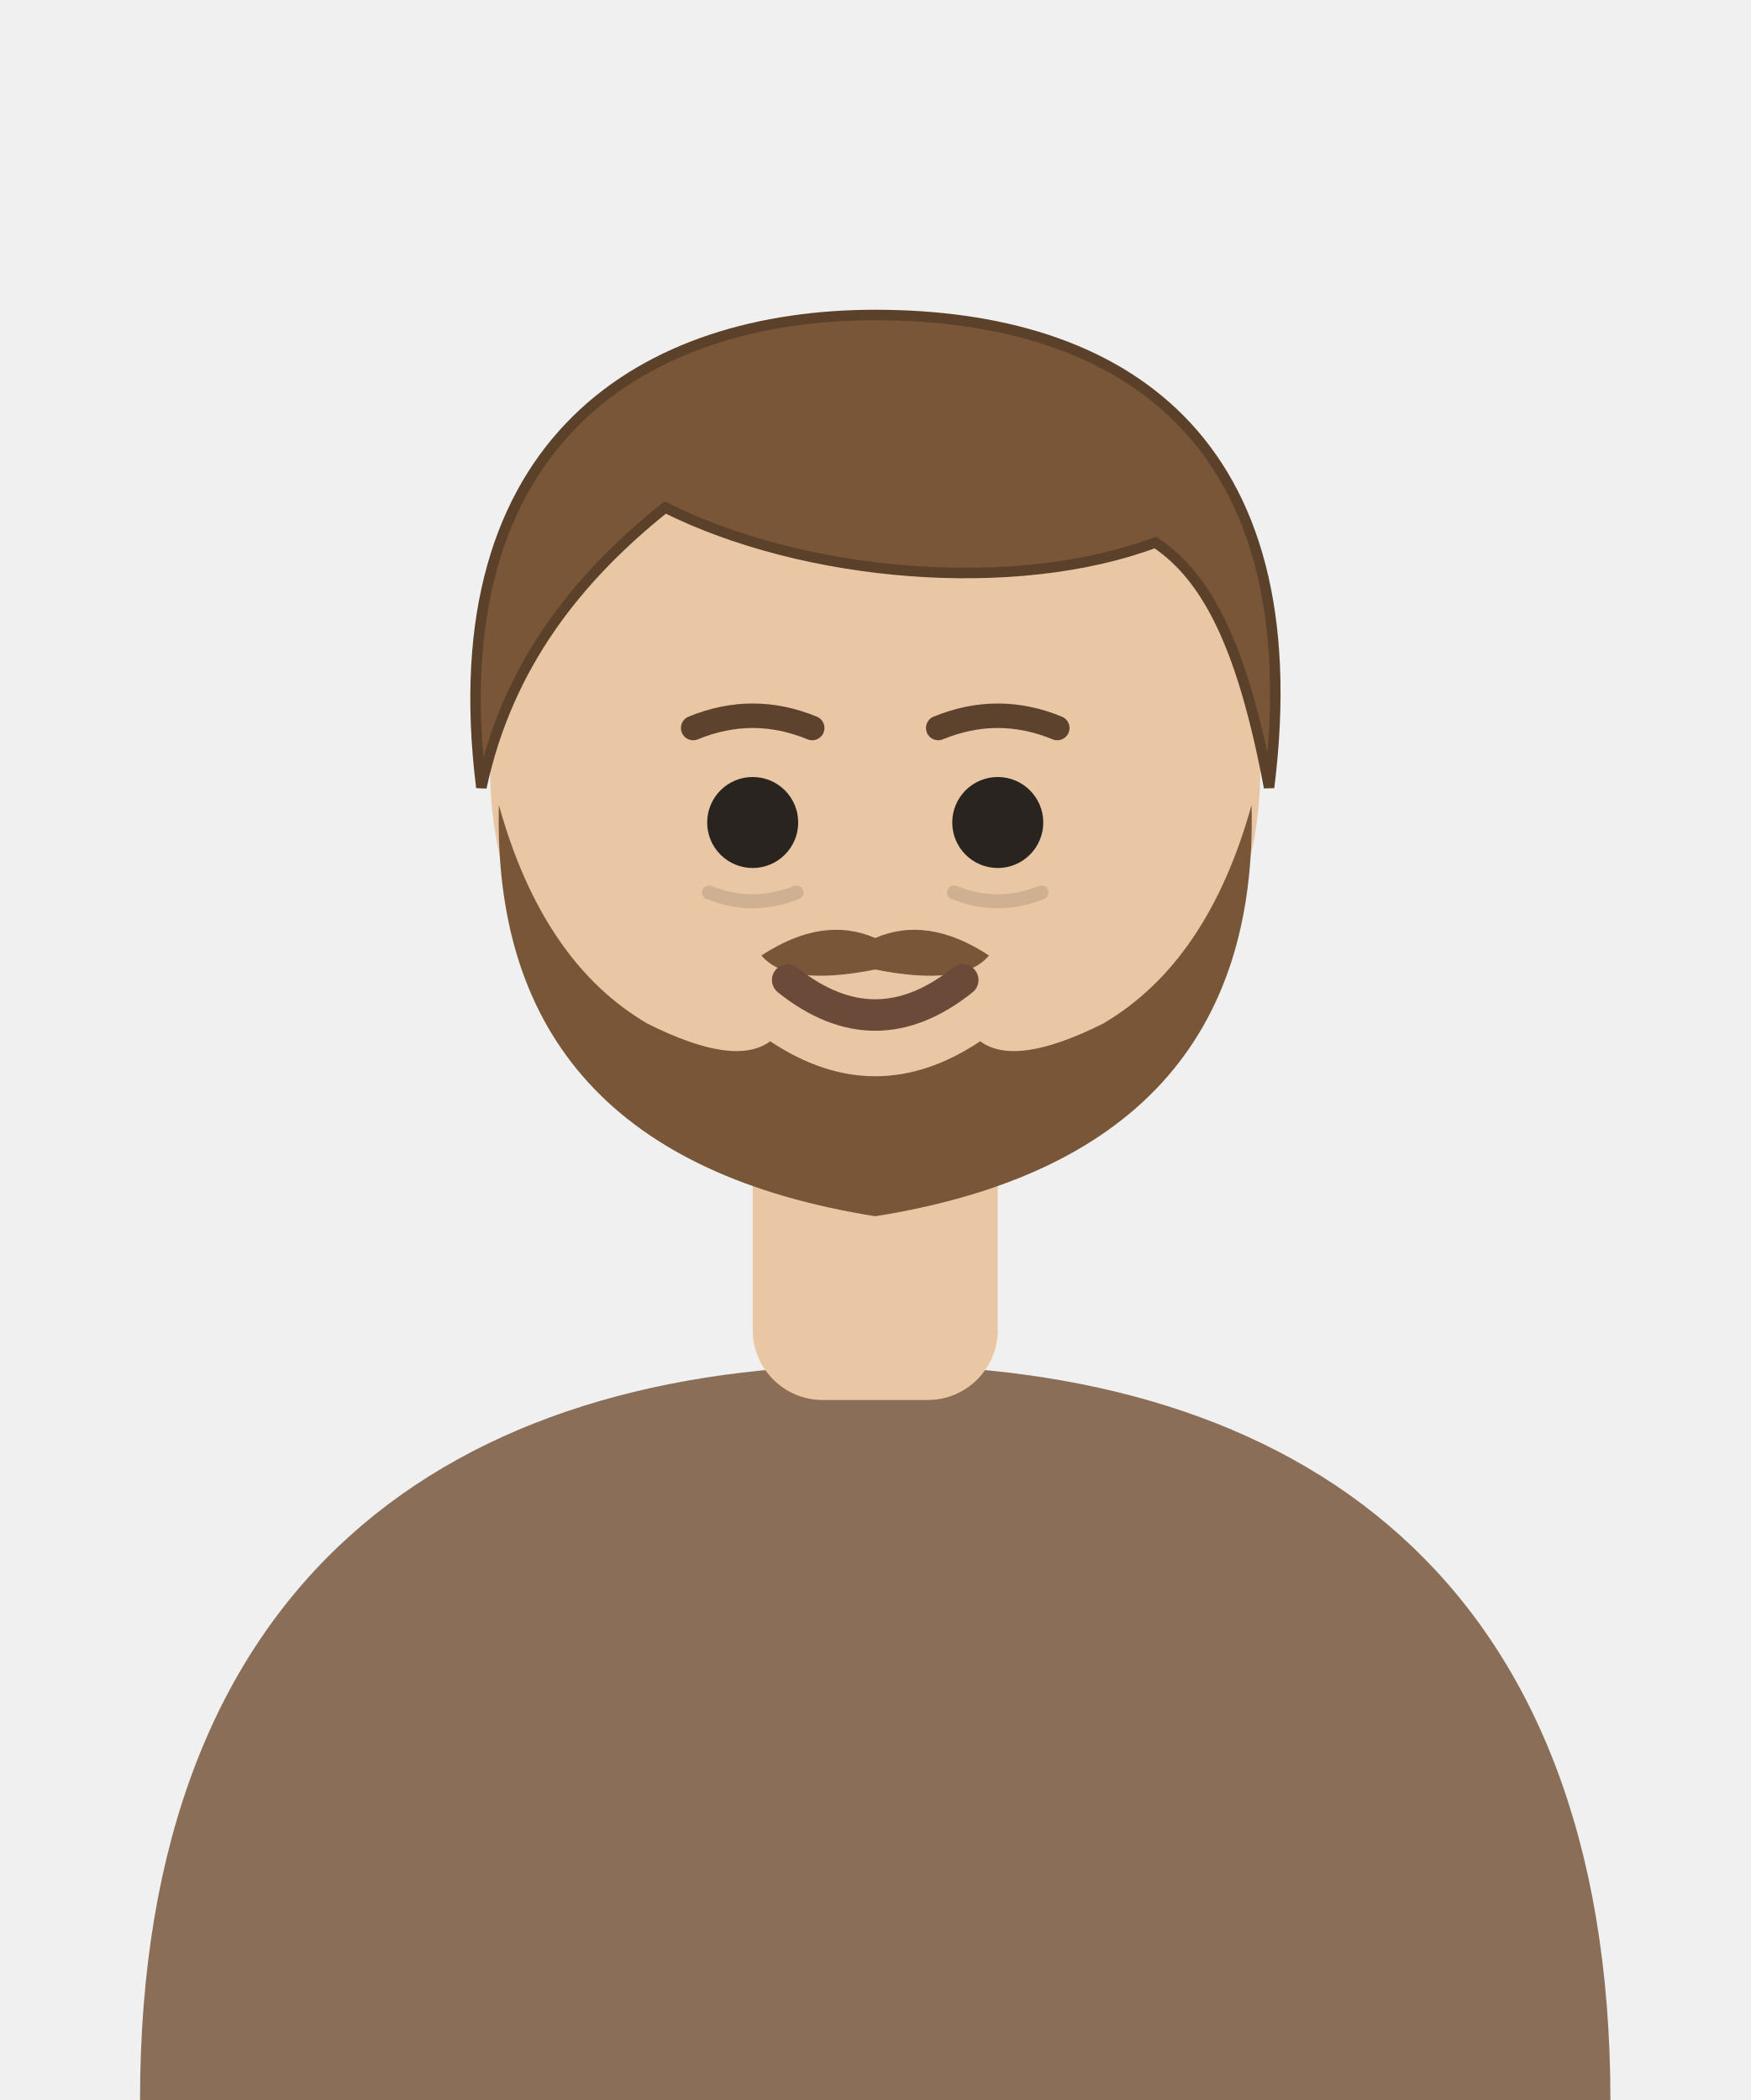
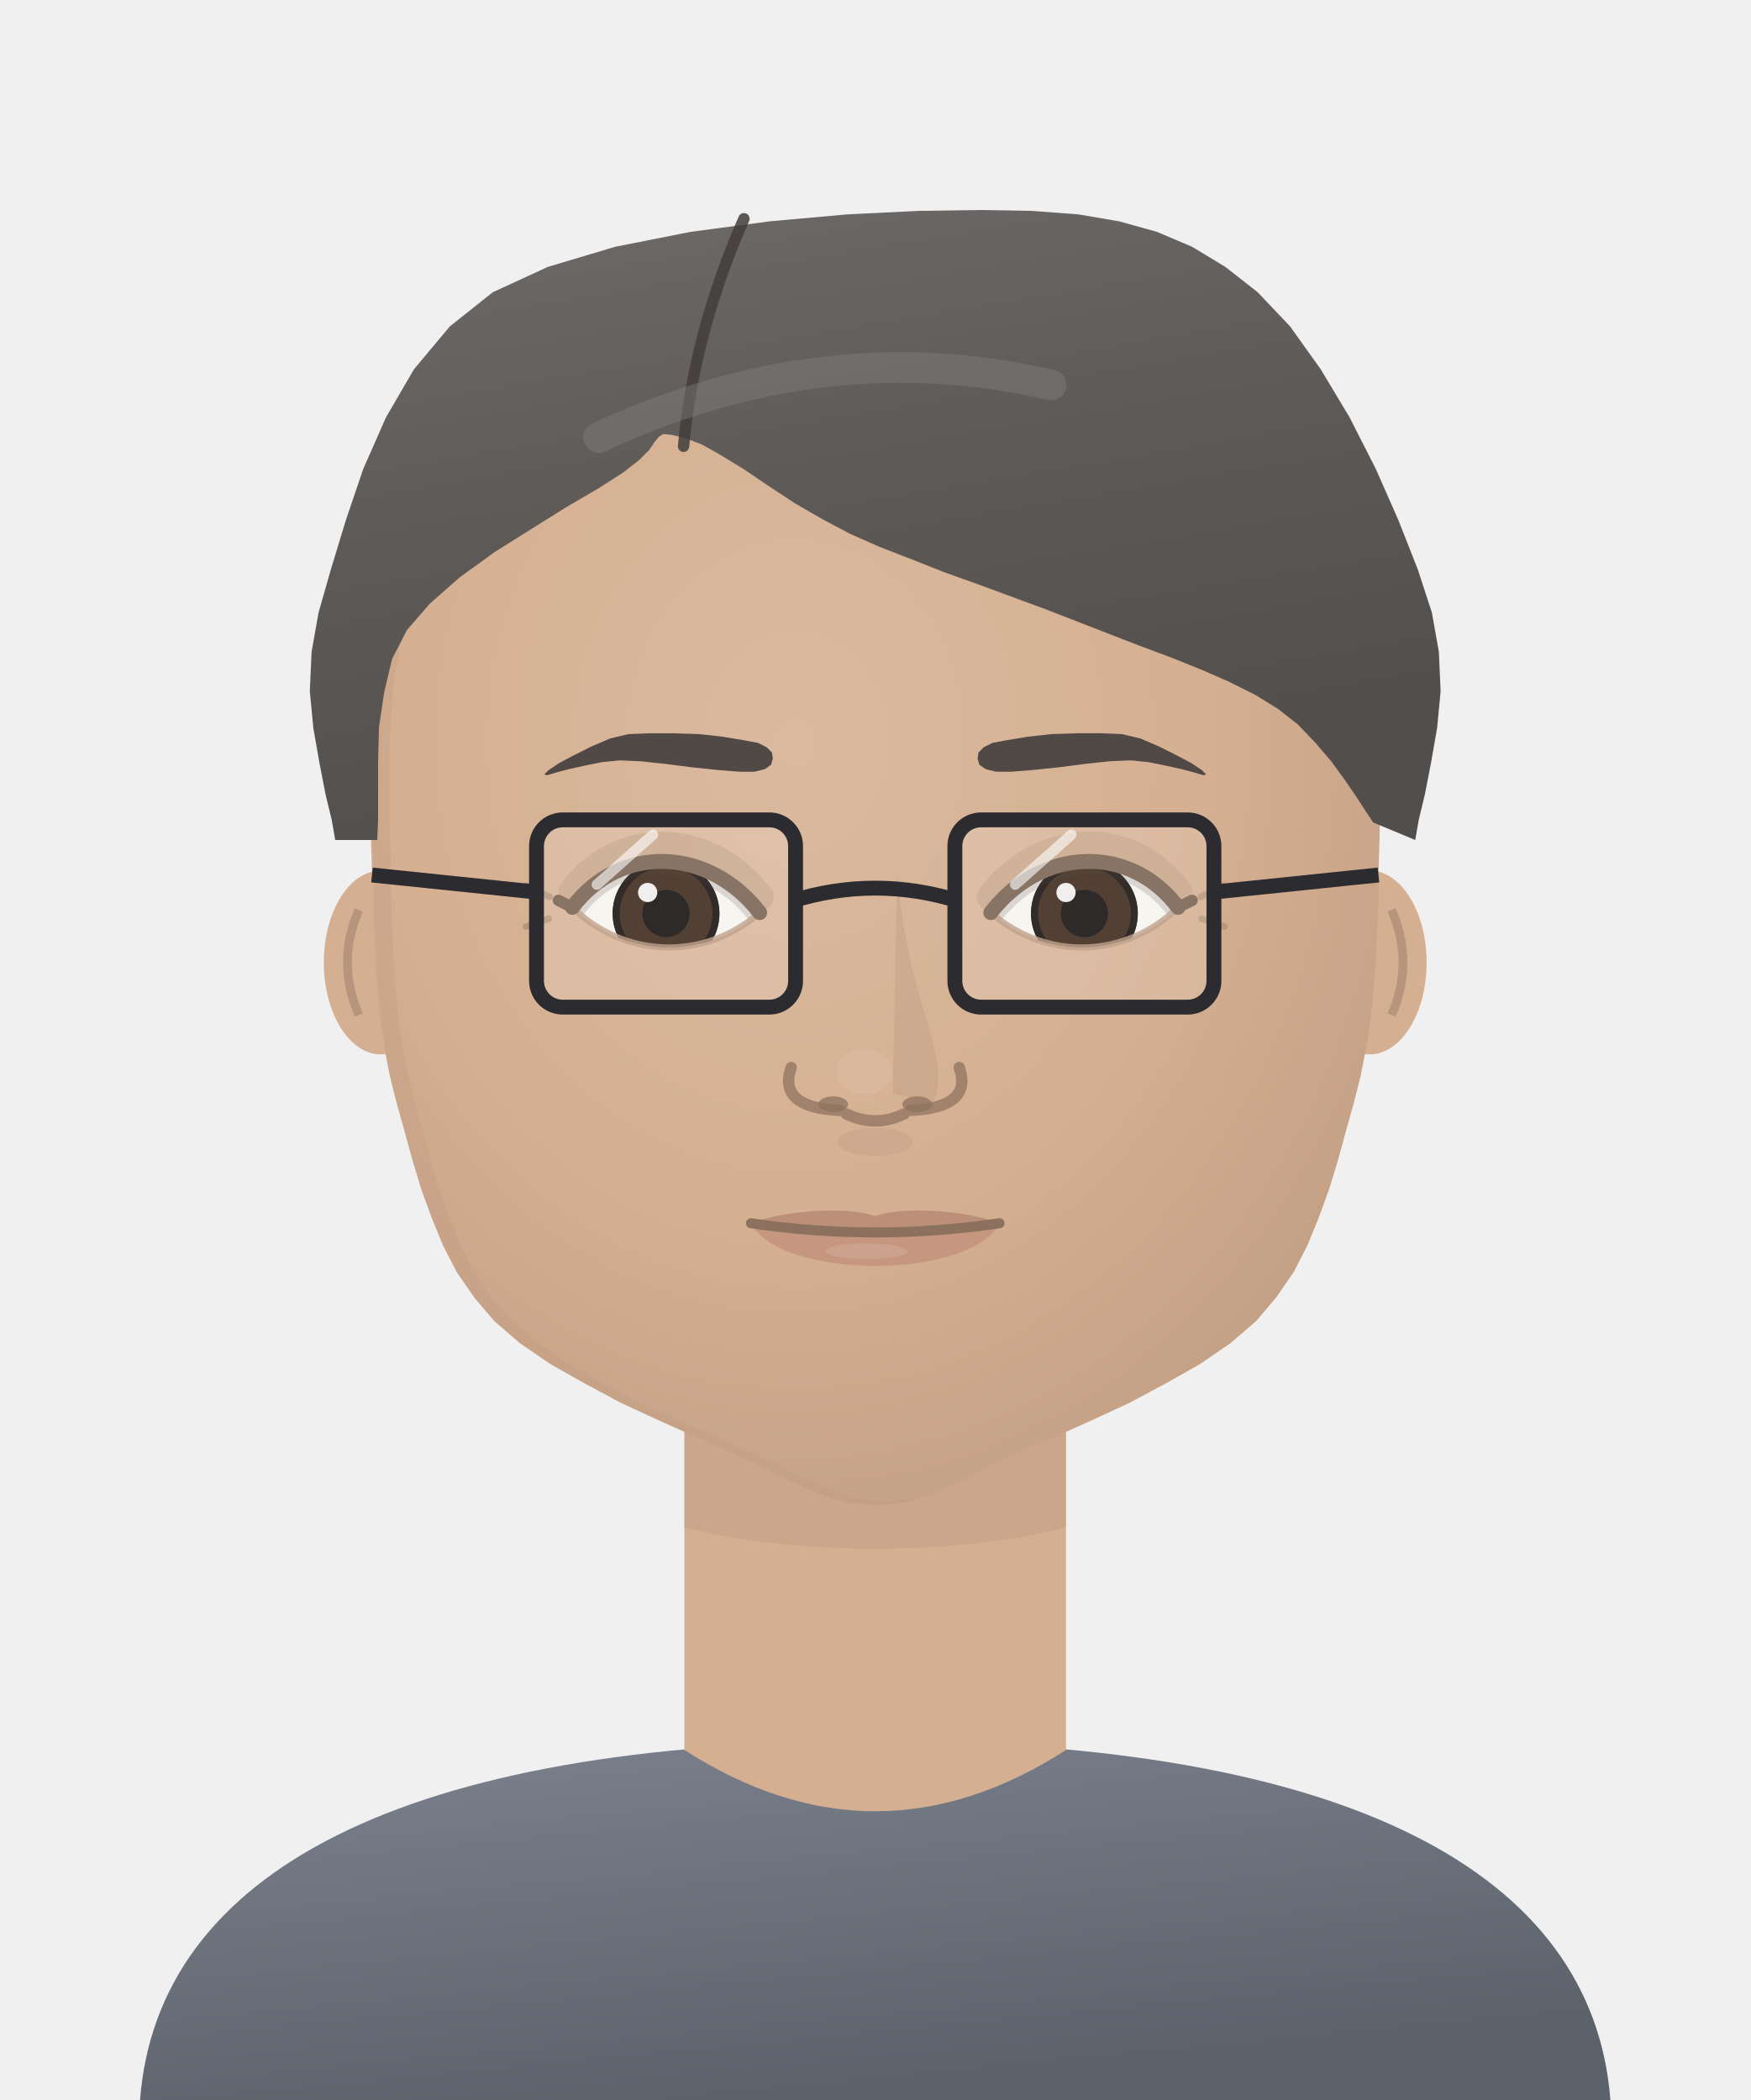
- <svg xmlns="http://www.w3.org/2000/svg" width="400" height="480" viewBox="0 0 100 120" overflow="visible">
-   <g class="p-root">
-     <path d="M8 120 C8 90 26 78 50 78 C74 78 92 90 92 120 Z" fill="#8A6E57" />
-     <rect x="43" y="60" width="14" height="20" rx="4" fill="#E9C7A5" />
-     <g class="p-head">
-       <circle cx="50" cy="44" r="22" fill="#E9C7A5" />
-       <g stroke="#5C412A" stroke-width="0.6">
-         <path d="M27.5 45 C25 25 37 18 50 18 C64 18 75 25 72.5 45 C71 37 69 33 66 31 C58 34 46 33 38 29 C33 33 29 38 27.5 45 Z" fill="#7A5638" />
+ <svg xmlns="http://www.w3.org/2000/svg" width="400" height="480" viewBox="0 0 200 240" role="img" aria-label="person">
+   <defs>
+     <radialGradient id="avs19g" cx="0.42" cy="0.36" r="0.75">
+       <stop offset="0" stop-color="#dbba9f" />
+       <stop offset="0.55" stop-color="#d5af91" />
+       <stop offset="1" stop-color="#bf9c82" />
+     </radialGradient>
+     <linearGradient id="avs19h" x1="0" y1="0" x2="0.3" y2="1">
+       <stop offset="0" stop-color="#6e6b6a" />
+       <stop offset="0.5" stop-color="#5d5a58" />
+       <stop offset="1" stop-color="#514e4c" />
+     </linearGradient>
+     <linearGradient id="avs19s" x1="0" y1="0" x2="0.4" y2="1">
+       <stop offset="0" stop-color="#7c838e" />
+       <stop offset="1" stop-color="#5c626c" />
+     </linearGradient>
+     <linearGradient id="avs19c" x1="0" y1="0" x2="0.5" y2="1">
+       <stop offset="0" stop-color="#47617c" />
+       <stop offset="1" stop-color="#2a3d52" />
+     </linearGradient>
+   </defs>
+   <g class="p-bounce" transform="translate(0 0.0)">
+     <g class="p-back" transform="translate(0 0.0) rotate(0.0 100 165)" />
+     <path d="M16 240 C18 214 46 199 100 199 C154 199 182 214 184 240Z" fill="url(#avs19s)" />
+     <clipPath id="avs19n">
+       <path d="M78.2 150 L78.2 200 Q100 214 121.8 200 L121.8 150Z" />
+     </clipPath>
+     <path d="M78.2 150 L78.2 200 Q100 214 121.8 200 L121.8 150Z" fill="#d5af91" />
+     <g clip-path="url(#avs19n)">
+       <ellipse cx="100" cy="166" rx="34.8" ry="11" fill="#bf9c82" opacity="0.45" />
+     </g>
+     <g class="p-head" transform="translate(0 0.0) rotate(0.0 100 165)">
+       <ellipse cx="43.5" cy="110" rx="6.5" ry="10.5" fill="#d5af91" />
+       <path d="M41.0 104 q-2.6 6 0 12" fill="none" stroke="#b6957c" stroke-width="1" />
+       <ellipse cx="156.5" cy="110" rx="6.5" ry="10.5" fill="#d5af91" />
+       <path d="M159.0 104 q2.6 6 0 12" fill="none" stroke="#b6957c" stroke-width="1" />
+       <clipPath id="avs19hd">
+         <path d="M100.0 36.0L105.5 36.1L111.3 36.5L117.3 37.0L123.1 37.9L128.8 39.0L134.0 40.4L138.7 42.0L142.6 44.0L145.7 46.4L148.2 49.1L150.2 52.3L151.8 55.6L153.0 59.2L154.0 62.8L154.9 66.4L155.8 70.0L156.6 73.6L157.2 77.3L157.5 81.1L157.7 85.0L157.7 88.9L157.7 92.7L157.6 96.4L157.5 100.0L157.5 103.4L157.3 106.8L157.2 110.1L156.9 113.3L156.6 116.5L156.1 119.7L155.5 122.8L154.7 126.0L153.8 129.2L152.9 132.5L151.9 135.8L150.7 139.1L149.4 142.3L147.8 145.4L145.8 148.3L143.5 151.0L140.6 153.5L137.1 155.9L133.2 158.1L129.1 160.3L125.0 162.2L121.0 164.0L117.4 165.6L114.3 167.0L111.8 168.2L109.7 169.3L107.8 170.1L106.2 170.8L104.7 171.3L103.2 171.7L101.7 171.9L100.0 172.0L98.3 171.9L96.8 171.7L95.3 171.3L93.8 170.8L92.2 170.1L90.3 169.3L88.2 168.2L85.7 167.0L82.6 165.6L79.0 164.0L75.0 162.2L70.9 160.3L66.8 158.1L62.9 155.9L59.4 153.5L56.5 151.0L54.2 148.3L52.2 145.4L50.6 142.3L49.3 139.1L48.1 135.8L47.1 132.5L46.2 129.2L45.3 126.0L44.5 122.8L43.9 119.7L43.4 116.5L43.1 113.3L42.8 110.1L42.7 106.8L42.5 103.4L42.5 100.0L42.4 96.4L42.3 92.7L42.3 88.9L42.3 85.0L42.5 81.1L42.8 77.3L43.4 73.6L44.2 70.0L45.1 66.4L46.0 62.8L47.0 59.2L48.2 55.6L49.8 52.3L51.8 49.1L54.3 46.4L57.4 44.0L61.3 42.0L66.0 40.4L71.2 39.0L76.9 37.9L82.7 37.0L88.7 36.5L94.5 36.1Z" />
+       </clipPath>
+       <path d="M100.0 36.0L105.5 36.1L111.3 36.5L117.3 37.0L123.1 37.9L128.8 39.0L134.0 40.4L138.7 42.0L142.6 44.0L145.7 46.4L148.2 49.1L150.2 52.3L151.8 55.6L153.0 59.2L154.0 62.8L154.9 66.4L155.8 70.0L156.6 73.6L157.2 77.3L157.5 81.1L157.7 85.0L157.7 88.9L157.7 92.7L157.6 96.4L157.5 100.0L157.5 103.4L157.3 106.8L157.2 110.1L156.9 113.3L156.6 116.5L156.1 119.7L155.5 122.8L154.7 126.0L153.8 129.2L152.9 132.5L151.9 135.8L150.7 139.1L149.4 142.3L147.8 145.4L145.8 148.3L143.5 151.0L140.6 153.5L137.1 155.9L133.2 158.1L129.1 160.3L125.0 162.2L121.0 164.0L117.4 165.6L114.3 167.0L111.8 168.2L109.7 169.3L107.8 170.1L106.2 170.8L104.7 171.3L103.2 171.7L101.7 171.9L100.0 172.0L98.3 171.9L96.8 171.7L95.3 171.3L93.8 170.8L92.2 170.1L90.3 169.3L88.2 168.2L85.7 167.0L82.6 165.6L79.0 164.0L75.0 162.2L70.9 160.3L66.8 158.1L62.9 155.9L59.4 153.5L56.5 151.0L54.2 148.3L52.2 145.4L50.6 142.3L49.3 139.1L48.1 135.8L47.1 132.5L46.2 129.2L45.3 126.0L44.5 122.8L43.9 119.7L43.4 116.5L43.1 113.3L42.8 110.1L42.7 106.8L42.5 103.4L42.5 100.0L42.4 96.4L42.3 92.7L42.3 88.9L42.3 85.0L42.5 81.1L42.8 77.3L43.4 73.6L44.2 70.0L45.1 66.4L46.0 62.8L47.0 59.2L48.2 55.6L49.8 52.3L51.8 49.1L54.3 46.4L57.4 44.0L61.3 42.0L66.0 40.4L71.2 39.0L76.9 37.9L82.7 37.0L88.7 36.5L94.5 36.1Z" fill="url(#avs19g)" />
+       <g clip-path="url(#avs19hd)">
+         <path d="M100.0 36.0L105.5 36.1L111.3 36.5L117.3 37.0L123.1 37.9L128.8 39.0L134.0 40.4L138.7 42.0L142.6 44.0L145.7 46.4L148.2 49.1L150.2 52.3L151.8 55.6L153.0 59.2L154.0 62.8L154.9 66.4L155.8 70.0L156.6 73.6L157.2 77.3L157.5 81.1L157.7 85.0L157.7 88.9L157.7 92.7L157.6 96.4L157.5 100.0L157.5 103.4L157.3 106.8L157.2 110.1L156.9 113.3L156.6 116.5L156.1 119.7L155.5 122.8L154.7 126.0L153.8 129.2L152.9 132.5L151.9 135.8L150.7 139.1L149.4 142.3L147.8 145.4L145.8 148.3L143.5 151.0L140.6 153.5L137.1 155.9L133.2 158.1L129.1 160.3L125.0 162.2L121.0 164.0L117.4 165.6L114.3 167.0L111.8 168.2L109.7 169.3L107.8 170.1L106.2 170.8L104.7 171.3L103.2 171.7L101.7 171.9L100.0 172.0L98.3 171.9L96.8 171.7L95.3 171.3L93.8 170.8L92.2 170.1L90.3 169.3L88.2 168.2L85.7 167.0L82.6 165.6L79.0 164.0L75.0 162.2L70.9 160.3L66.8 158.1L62.9 155.9L59.4 153.5L56.5 151.0L54.2 148.3L52.2 145.4L50.6 142.3L49.3 139.1L48.1 135.8L47.1 132.5L46.2 129.2L45.3 126.0L44.5 122.8L43.9 119.7L43.4 116.5L43.1 113.3L42.8 110.1L42.7 106.8L42.5 103.4L42.5 100.0L42.4 96.4L42.3 92.7L42.3 88.9L42.3 85.0L42.5 81.1L42.8 77.3L43.4 73.6L44.2 70.0L45.1 66.4L46.0 62.8L47.0 59.2L48.2 55.6L49.8 52.3L51.8 49.1L54.3 46.4L57.4 44.0L61.3 42.0L66.0 40.4L71.2 39.0L76.9 37.9L82.7 37.0L88.7 36.5L94.5 36.1Z" fill="none" stroke="#bf9c82" stroke-width="2" opacity="0.35" transform="translate(1.2 0.6)" />
      </g>
-       <g class="p-face">
-         <path d="M40.5 51 Q43 52 45.5 51 M54.5 51 Q57 52 59.5 51" fill="none" stroke="#9E8770" stroke-width="0.8" opacity="0.35" stroke-linecap="round" />
-         <path d="M28.5 46 Q28 66 50 69.5 Q72 66 71.5 46 Q69 55 63 58.5 Q58 61 56 59.5 Q50 63.5 44 59.5 Q42 61 37 58.5 Q31 55 28.5 46 Z" fill="#7A5638" />
-         <path d="M43.5 54.6 Q47 52.3 50 53.6 Q53 52.3 56.5 54.6 Q55 56.4 50 55.4 Q45 56.4 43.5 54.6 Z" fill="#7A5638" />
-         <g class="p-brows" transform="translate(0 0)">
-           <path d="M39.6 41.6 Q43 40.2 46.4 41.6 M53.6 41.6 Q57 40.2 60.4 41.6" fill="none" stroke="#5D422E" stroke-width="1.4" stroke-linecap="round" />
+       <path d="M62.8 102.5 l-2.6 -1.3M62.7 105.0 l-2.6 0.9M137.2 102.5 l2.6 -1.3M137.3 105.0 l2.6 0.9" fill="none" stroke="#b6957c" stroke-width="0.75" stroke-linecap="round" />
+       <path d="M102.5 100 C104.0 116.0 108.7 120.0 106.7 126.0 L102.0 125.0Z" fill="#bf9c82" opacity="0.4" />
+       <ellipse cx="98.8" cy="122.5" rx="3.2" ry="2.6" fill="#dbba9f" opacity="0.7" />
+       <ellipse cx="100.0" cy="130.5" rx="4.3" ry="1.6" fill="#bf9c82" opacity="0.35" />
+       <path d="M90.4 122.0Q88.8 126.6 96.0 126.9M109.6 122.0Q111.2 126.6 104.0 126.9M96.7 127.3Q100.0 128.9 103.3 127.3" fill="none" stroke="#a1836d" stroke-width="1.3" stroke-linecap="round" />
+       <ellipse cx="95.2" cy="126.2" rx="1.7" ry="0.9" fill="#8c725e" opacity="0.75" />
+       <ellipse cx="104.8" cy="126.2" rx="1.7" ry="0.9" fill="#8c725e" opacity="0.75" />
+       <g class="p-dyn">
+         <path d="M86.8 104.3C80.9 96.7 70.8 96.5 65.4 103.7" transform="translate(0 -1.8)" fill="none" stroke="#bc9a80" stroke-width="3.2" opacity="0.55" stroke-linecap="round" />
+         <clipPath id="avd20el">
+           <path d="M86.8 104.3C80.9 96.7 70.8 96.5 65.4 103.7C71.3 109.5 80.4 109.9 86.8 104.3Z" />
+         </clipPath>
+         <path d="M86.8 104.3C80.9 96.7 70.8 96.5 65.4 103.7C71.3 109.5 80.4 109.9 86.8 104.3Z" fill="#F6F3EE" />
+         <g clip-path="url(#avd20el)">
+           <circle cx="76.1" cy="104.4" r="6.1" fill="#3A2416" />
+           <circle cx="76.1" cy="104.4" r="5.7" fill="none" stroke="#120B09" stroke-width="0.8" />
+           <circle cx="76.1" cy="104.4" r="2.7" fill="#0E0A09" />
+           <path d="M86.8 104.3C80.9 96.7 70.8 96.5 65.4 103.7" fill="none" stroke="#3A2A24" stroke-width="3" opacity="0.18" />
+           <circle cx="74.0" cy="102.0" r="1.1" fill="#FFFFFF" opacity="0.92" />
        </g>
-         <circle class="p-eye-l" cx="43" cy="47" r="2.6" fill="#2A2420" />
-         <circle class="p-eye-r" cx="57" cy="47" r="2.6" fill="#2A2420" />
-         <path class="p-mouth" d="M45 56 Q50 60 55 56" fill="none" stroke="#6B4A3A" stroke-width="1.8" stroke-linecap="round" stroke-linejoin="round" />
+         <path d="M65.4 103.7C71.3 109.5 80.4 109.9 86.8 104.3" fill="none" stroke="#b6957c" stroke-width="0.7" opacity="0.8" />
+         <path d="M86.8 104.3C80.9 96.7 70.8 96.5 65.4 103.7" fill="none" stroke="#755f4e" stroke-width="1.7" stroke-linecap="round" />
+         <path d="M65.4 103.7l-1.6 -0.8" stroke="#755f4e" stroke-width="1.3" stroke-linecap="round" />
+         <path d="M113.2 104.3C119.1 96.7 129.2 96.5 134.6 103.7" transform="translate(0 -1.8)" fill="none" stroke="#bc9a80" stroke-width="3.2" opacity="0.55" stroke-linecap="round" />
+         <clipPath id="avd20er">
+           <path d="M113.2 104.3C119.1 96.7 129.2 96.5 134.6 103.7C128.7 109.5 119.6 109.9 113.2 104.3Z" />
+         </clipPath>
+         <path d="M113.2 104.3C119.1 96.7 129.2 96.5 134.6 103.7C128.7 109.5 119.6 109.9 113.2 104.3Z" fill="#F6F3EE" />
+         <g clip-path="url(#avd20er)">
+           <circle cx="123.9" cy="104.4" r="6.1" fill="#3A2416" />
+           <circle cx="123.9" cy="104.4" r="5.7" fill="none" stroke="#120B09" stroke-width="0.8" />
+           <circle cx="123.9" cy="104.4" r="2.7" fill="#0E0A09" />
+           <path d="M113.2 104.3C119.1 96.7 129.2 96.5 134.6 103.7" fill="none" stroke="#3A2A24" stroke-width="3" opacity="0.18" />
+           <circle cx="121.8" cy="102.0" r="1.1" fill="#FFFFFF" opacity="0.92" />
+         </g>
+         <path d="M134.6 103.7C128.7 109.5 119.6 109.9 113.2 104.3" fill="none" stroke="#b6957c" stroke-width="0.7" opacity="0.8" />
+         <path d="M113.2 104.3C119.1 96.7 129.2 96.5 134.6 103.7" fill="none" stroke="#755f4e" stroke-width="1.7" stroke-linecap="round" />
+         <path d="M134.6 103.7l1.6 -0.8" stroke="#755f4e" stroke-width="1.3" stroke-linecap="round" />
+         <path d="M85.8 139.8Q100.0 141.9 114.2 139.8C110.8 146.3 89.2 146.3 85.8 139.8Z" fill="#c6967e" />
+         <path d="M85.8 139.8C89.9 138.2 97.3 137.9 100.0 139.0C102.7 137.9 110.1 138.2 114.2 139.8Q100.0 141.9 85.8 139.8Z" fill="#bc8f78" />
+         <ellipse cx="99.0" cy="143.0" rx="4.7" ry="0.9" fill="#d2ac98" opacity="0.55" />
+         <path d="M85.8 139.8Q100.0 141.9 114.2 139.8" fill="none" stroke="#8c725e" stroke-width="1.15" stroke-linecap="round" />
+         <g transform="translate(0 0.0)">
+           <path d="M86.2 88.2L87.4 87.9L88.1 87.4L88.3 86.7L88.2 86.0L87.6 85.4L86.6 84.9L85.0 84.6L82.6 84.2L79.9 83.9L76.9 83.8L74.2 83.8L71.8 83.9L69.7 84.4L67.6 85.3L65.6 86.3L63.9 87.2L62.7 88.0L62.2 88.5L62.5 88.6L63.5 88.3L65.0 87.9L66.8 87.5L68.8 87.1L70.8 86.9L73.2 87.0L76.0 87.3L79.1 87.7L82.0 88.0L84.5 88.2Z" fill="#514945" />
+           <path d="M113.8 88.2L112.6 87.9L111.9 87.4L111.7 86.7L111.8 86.0L112.4 85.4L113.4 84.9L115.0 84.6L117.4 84.2L120.1 83.9L123.1 83.8L125.8 83.8L128.2 83.9L130.3 84.4L132.4 85.3L134.4 86.3L136.1 87.2L137.3 88.0L137.8 88.5L137.5 88.6L136.5 88.3L135.0 87.9L133.2 87.5L131.2 87.1L129.2 86.9L126.8 87.0L124.0 87.3L120.9 87.7L118.0 88.0L115.5 88.2Z" fill="#514945" />
+         </g>
      </g>
+       <g fill="#FFFFFF" fill-opacity="0.13" stroke="#2B2B30" stroke-width="1.7">
+         <rect x="61.3" y="93.7" width="29.6" height="21.4" rx="3" />
+         <rect x="109.1" y="93.7" width="29.6" height="21.4" rx="3" />
+         <path d="M90.4 103.0 Q100.0 100.0 109.6 103.0M61.8 102.0 L42.5 100.0M138.2 102.0 L157.5 100.0" fill="none" />
+       </g>
+       <path d="M68.2 101.1 l6.4 -5.7" stroke="#FFFFFF" stroke-width="1.2" opacity="0.6" stroke-linecap="round" />
+       <path d="M116.0 101.1 l6.4 -5.7" stroke="#FFFFFF" stroke-width="1.2" opacity="0.6" stroke-linecap="round" />
+       <path d="M161.7 96.0L162.1 93.7L162.8 90.8L163.5 87.2L164.2 83.2L164.6 79.0L164.4 74.5L163.6 70.0L162.0 65.1L159.8 59.5L157.2 53.6L154.2 47.7L150.9 42.2L147.4 37.3L143.7 33.4L140.0 30.5L136.2 28.2L132.2 26.5L127.9 25.3L123.2 24.5L117.9 24.1L112.0 24.0L105.0 24.1L96.8 24.5L87.9 25.3L78.9 26.5L70.3 28.2L62.6 30.5L56.3 33.4L51.4 37.3L47.3 42.2L44.1 47.7L41.5 53.6L39.5 59.5L37.8 65.1L36.4 70.0L35.6 74.5L35.4 79.0L35.8 83.2L36.5 87.2L37.2 90.8L37.9 93.7L38.3 96.0L43.1 96.0L43.2 93.8L43.2 90.7L43.2 87.1L43.3 83.1L43.9 79.1L44.8 75.3L46.5 72.0L49.1 69.0L52.5 66.0L56.5 63.1L60.8 60.4L64.8 57.9L68.4 55.8L71.2 54.0L73.0 52.6L74.2 51.4L74.8 50.5L75.3 49.9L75.8 49.6L76.7 49.7L78.1 50.0L80.2 50.8L82.5 52.1L85.1 53.7L87.9 55.6L90.8 57.5L93.9 59.3L97.1 61.0L100.5 62.5L104.1 63.9L107.9 65.4L111.8 66.8L115.6 68.2L119.4 69.6L123.0 71.0L126.6 72.4L130.2 73.8L133.7 75.1L137.2 76.5L140.4 77.9L143.4 79.4L146.0 81.0L148.3 82.8L150.3 84.9L152.1 87.0L153.7 89.2L155.0 91.1L156.1 92.8L156.9 94.0Z" fill="url(#avs19h)" />
+       <path d="M78.1 51 Q79.3 38 85.0 25" fill="none" stroke="#423d3b" stroke-width="1.3" opacity="0.85" stroke-linecap="round" />
+       <path d="M68.4 50 Q94.2 38 120.1 44" fill="none" stroke="#848280" stroke-width="3.5" opacity="0.4" stroke-linecap="round" />
    </g>
  </g>
</svg>
